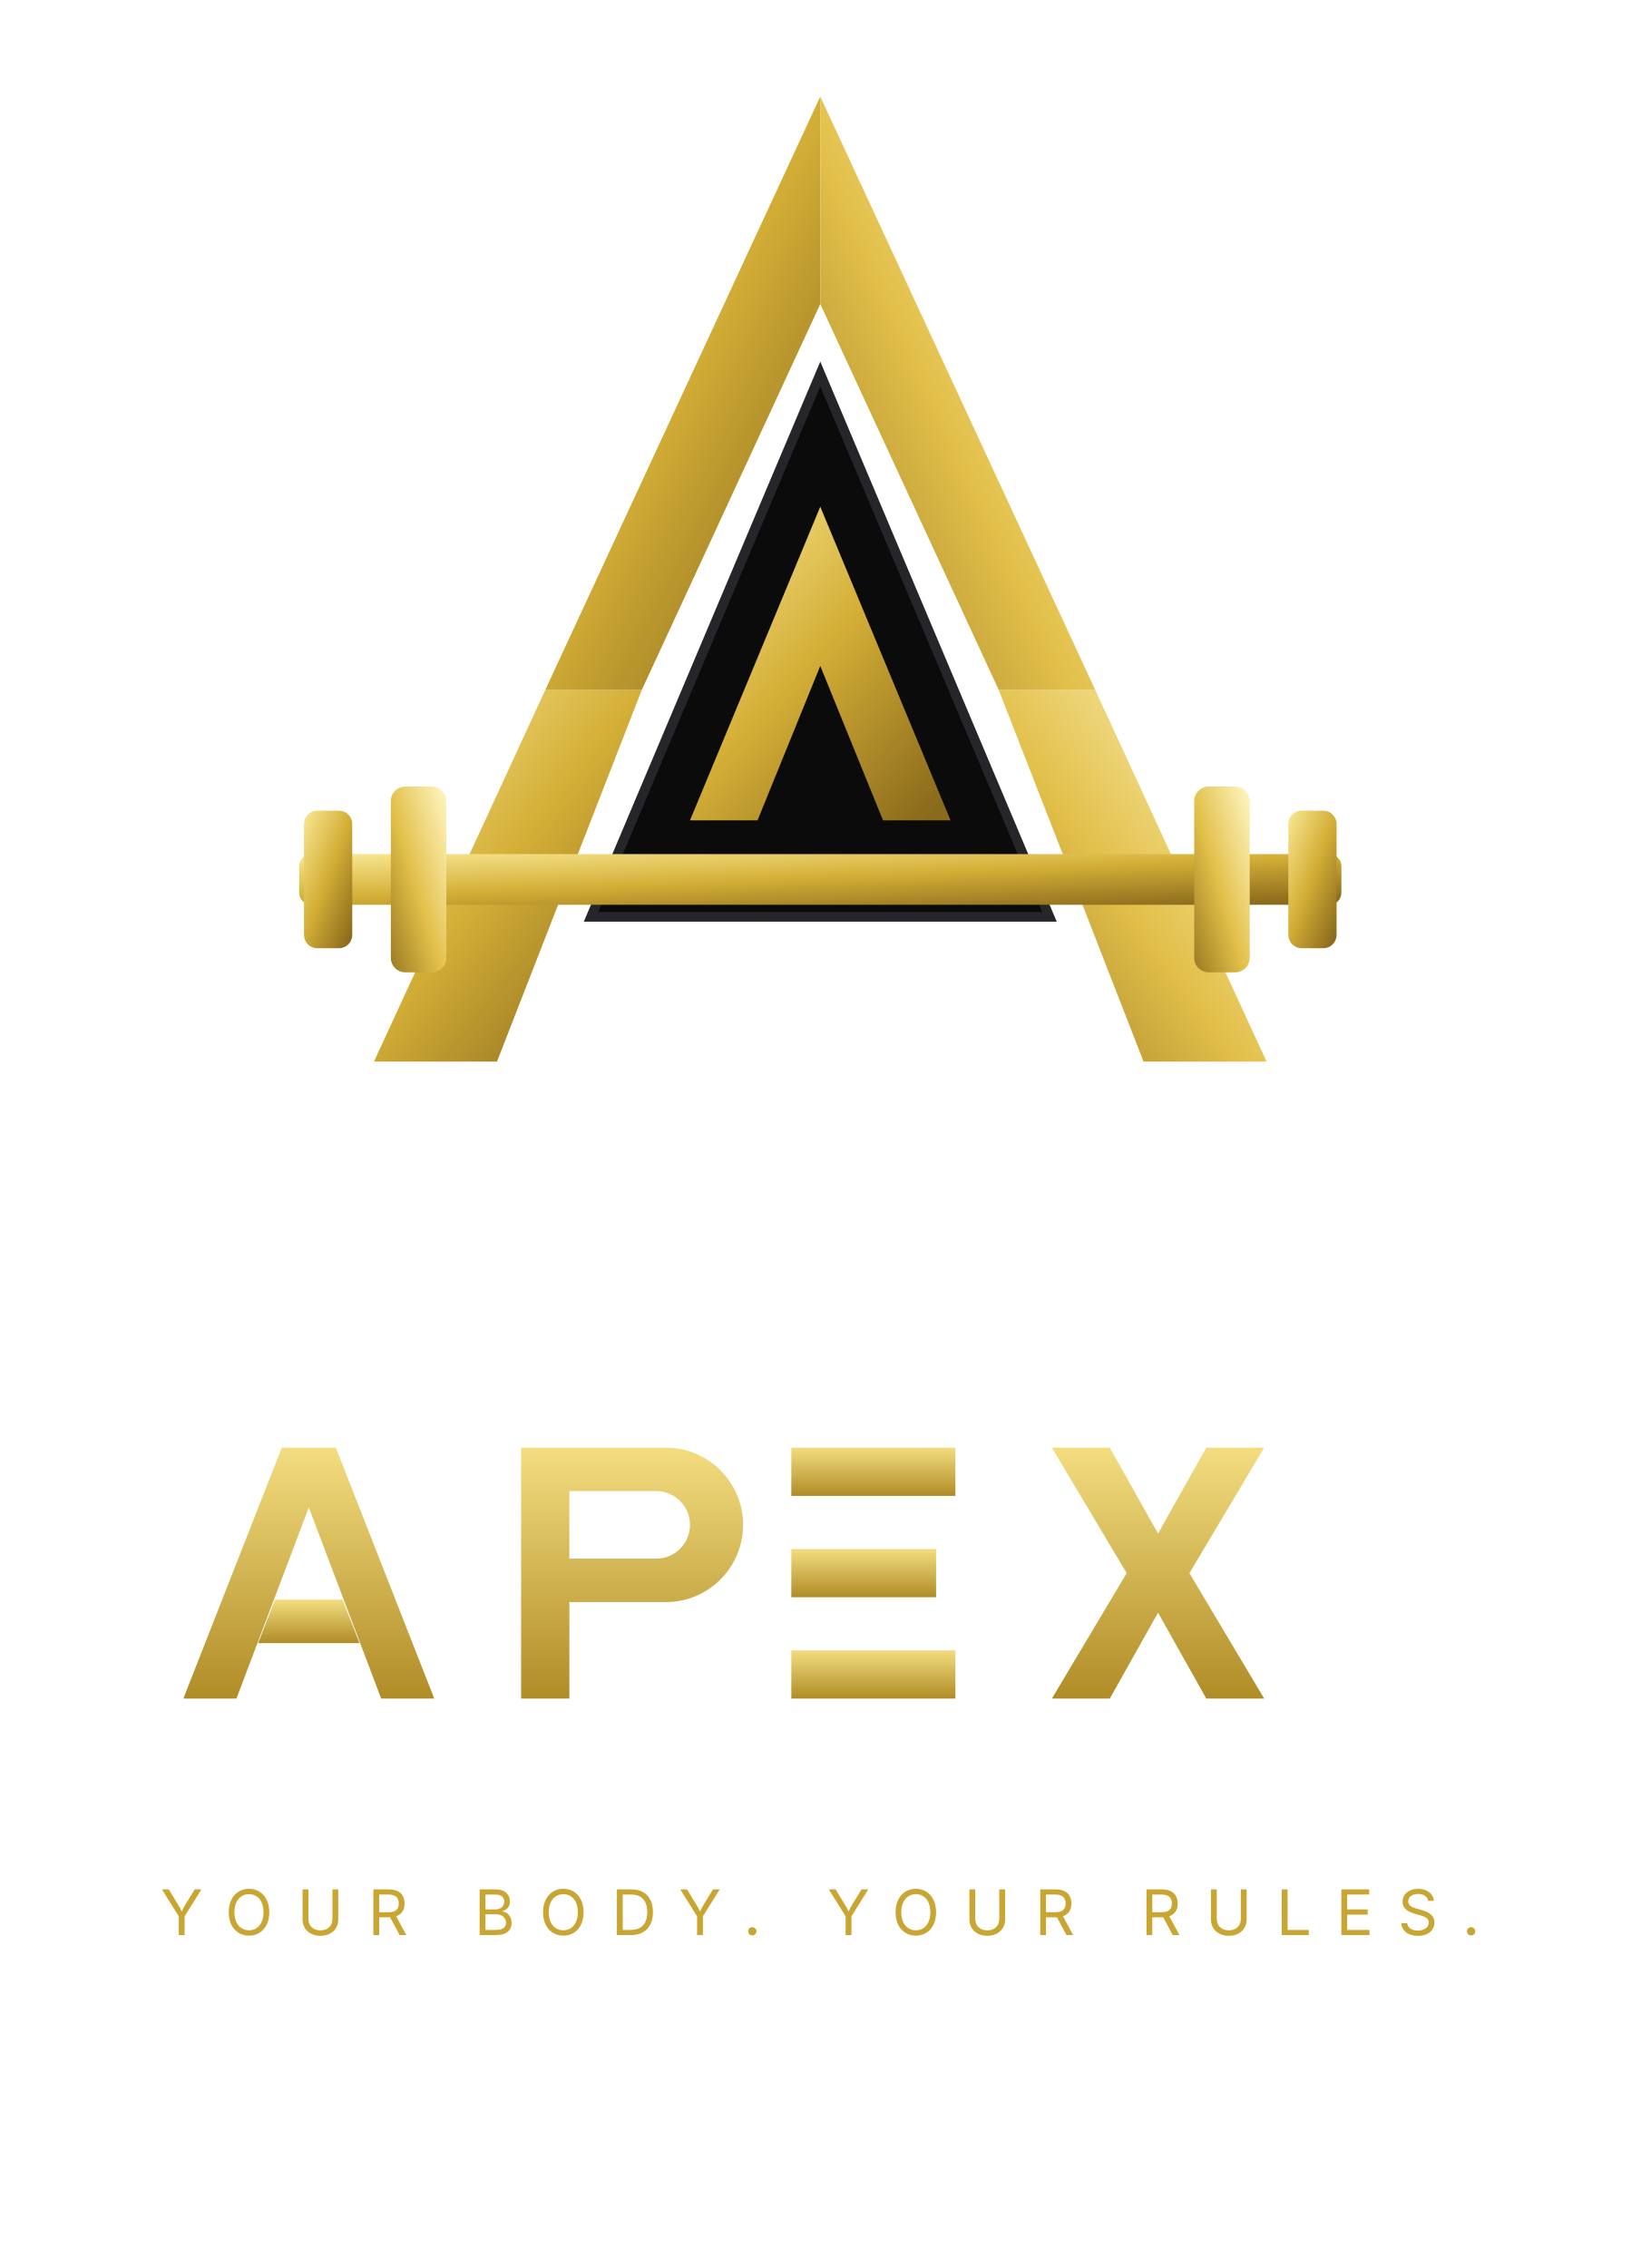
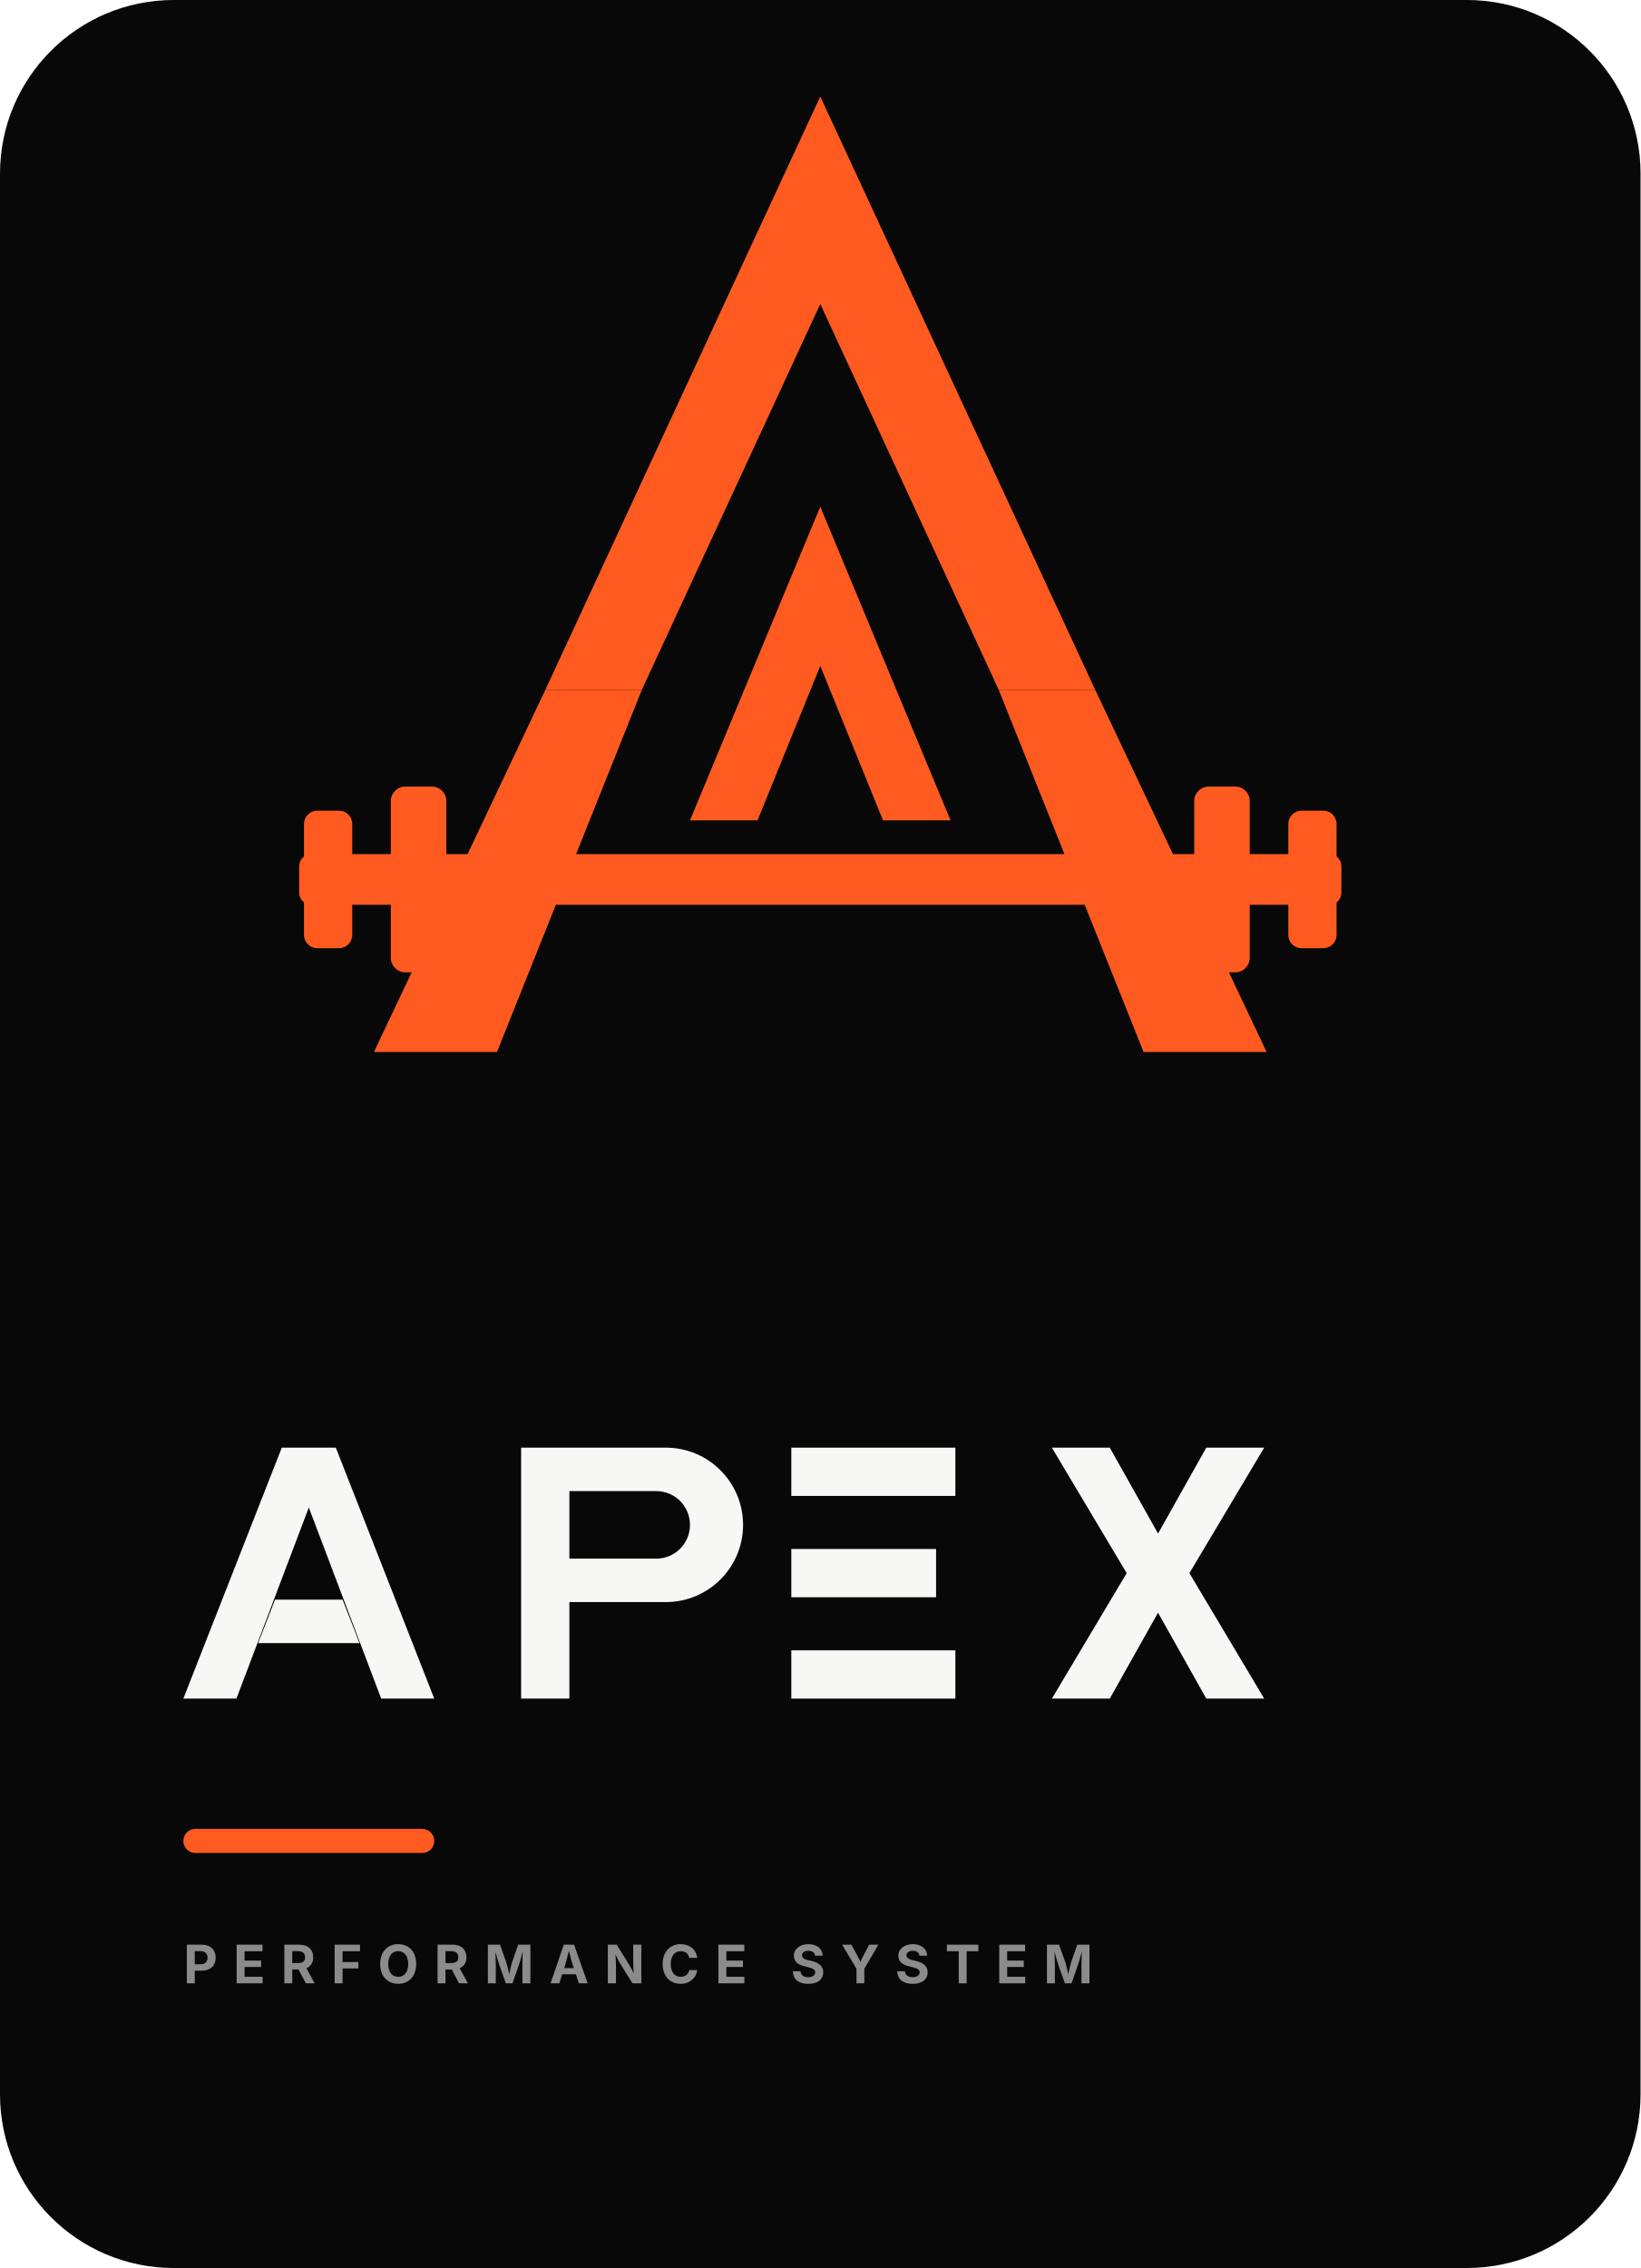
- <svg xmlns="http://www.w3.org/2000/svg" viewBox="0 0 340 470" width="340" height="470" role="img" aria-label="APEX — Your body. Your rules.">
-   <defs>
-     <linearGradient id="agL" x1="0" y1="0" x2="0.9" y2="1">
-       <stop offset="0" stop-color="#f9e893" />
-       <stop offset="0.5" stop-color="#d4af37" />
-       <stop offset="1" stop-color="#8a6a1c" />
-     </linearGradient>
-     <linearGradient id="agR" x1="1" y1="0" x2="0" y2="1">
-       <stop offset="0" stop-color="#fff7c4" />
-       <stop offset="0.55" stop-color="#e2bf49" />
-       <stop offset="1" stop-color="#9a7a22" />
-     </linearGradient>
-     <radialGradient id="agGlow" cx="0.5" cy="0.3" r="0.65">
-       <stop offset="0" stop-color="rgba(246,225,122,0.2)" />
-       <stop offset="1" stop-color="rgba(0,0,0,0)" />
-     </radialGradient>
-   </defs>
-   <defs>
-     <linearGradient id="agW" x1="0" y1="0" x2="0" y2="1">
-       <stop offset="0" stop-color="#f3dd80" />
-       <stop offset="1" stop-color="#b08c26" />
-     </linearGradient>
-   </defs>
-   <g transform="translate(50 20) scale(5)">
-     <path d="M24 0 L12.6 24.6 H16.6 L24 8.6 Z" fill="url(#agL)" />
-     <path d="M24 0 L35.4 24.6 H31.4 L24 8.6 Z" fill="url(#agR)" />
-     <path d="M12.6 24.6 L5.5 40 H10.6 L16.6 24.6 Z" fill="url(#agL)" />
-     <path d="M35.4 24.6 L42.5 40 H37.4 L31.4 24.6 Z" fill="url(#agR)" />
-     <path d="M24 11.5 L33.5 34 H14.5 Z" fill="#0b0b0c" stroke="#26262a" stroke-width="0.4" />
-     <path d="M24 17 L29.4 30 H26.6 L24 23.6 L21.4 30 H18.6 Z" fill="url(#agL)" />
-     <rect x="2.4" y="31.4" width="43.2" height="2.1" rx="0.5" fill="url(#agL)" />
-     <rect x="6.2" y="28.6" width="2.3" height="7.7" rx="0.6" fill="url(#agR)" />
-     <rect x="2.6" y="29.6" width="2" height="5.7" rx="0.55" fill="url(#agL)" />
-     <rect x="39.5" y="28.6" width="2.3" height="7.7" rx="0.6" fill="url(#agR)" />
-     <rect x="43.4" y="29.6" width="2" height="5.7" rx="0.55" fill="url(#agL)" />
+ <svg xmlns="http://www.w3.org/2000/svg" viewBox="0 0 340 470" width="340" height="470" role="img" aria-label="APEX — Performance system">
+   <rect width="340" height="470" rx="36" fill="#080808" />
+   <g transform="translate(50 20) scale(5)" fill="#ff5a1f">
+     <path d="M24 0 12.6 24.6h4L24 8.6zm0 0 11.4 24.6h-4L24 8.6z" />
+     <path d="m12.6 24.6-7.1 15h5.1l6-15zm22.8 0 7.1 15h-5.1l-6-15z" />
+     <path d="m24 17 5.4 13h-2.8L24 23.6 21.4 30h-2.8z" />
+     <rect x="2.4" y="31.4" width="43.2" height="2.1" rx="0.5" />
+     <rect x="6.2" y="28.6" width="2.3" height="7.7" rx="0.6" />
+     <rect x="2.6" y="29.6" width="2" height="5.7" rx="0.55" />
+     <rect x="39.5" y="28.6" width="2.3" height="7.7" rx="0.6" />
+     <rect x="43.4" y="29.6" width="2" height="5.7" rx="0.55" />
  </g>
-   <g transform="translate(38 300)" fill="url(#agW)">
-     <path d="M0 52 L20.4 0 H31.6 L52 52 H41 L26 12.4 L11 52 Z" />
-     <path d="M15.5 40.5 L19 31.5 H33 L36.5 40.5 Z" />
-     <path d="M70 52 V0 H100 A16 16 0 0 1 100 32 H80 V52 Z M80 9 V23 H98 A7 7 0 0 0 98 9 Z" />
+   <g transform="translate(38 300)" fill="#f7f7f5">
+     <path d="M0 52 20.4 0h11.2L52 52H41L26 12.4 11 52zm15.5-11.5 3.5-9h14l3.5 9z" />
+     <path d="M70 52V0h30a16 16 0 0 1 0 32H80v20zm10-43v14h18a7 7 0 0 0 0-14z" />
    <rect x="126" y="0" width="34" height="10" />
    <rect x="126" y="21" width="30" height="10" />
    <rect x="126" y="42" width="34" height="10" />
-     <path d="M180 0 H192 L202 17.8 L212 0 H224 L208.5 26 L224 52 H212 L202 34.2 L192 52 H180 L195.5 26 Z" />
+     <path d="M180 0h12l10 17.8L212 0h12l-15.5 26L224 52h-12l-10-17.8L192 52h-12l15.5-26z" />
  </g>
-   <text x="170" y="401" text-anchor="middle" font-family="'Inter','Helvetica Neue',Arial,sans-serif" font-size="13" letter-spacing="5" fill="#c9a532">YOUR BODY. YOUR RULES.</text>
+   <rect x="38" y="379" width="52" height="5" rx="2.5" fill="#ff5a1f" />
+   <text x="38" y="411" font-family="Inter,Arial,sans-serif" font-size="11" font-weight="700" letter-spacing="3.2" fill="#8b8b8b">PERFORMANCE SYSTEM</text>
</svg>
